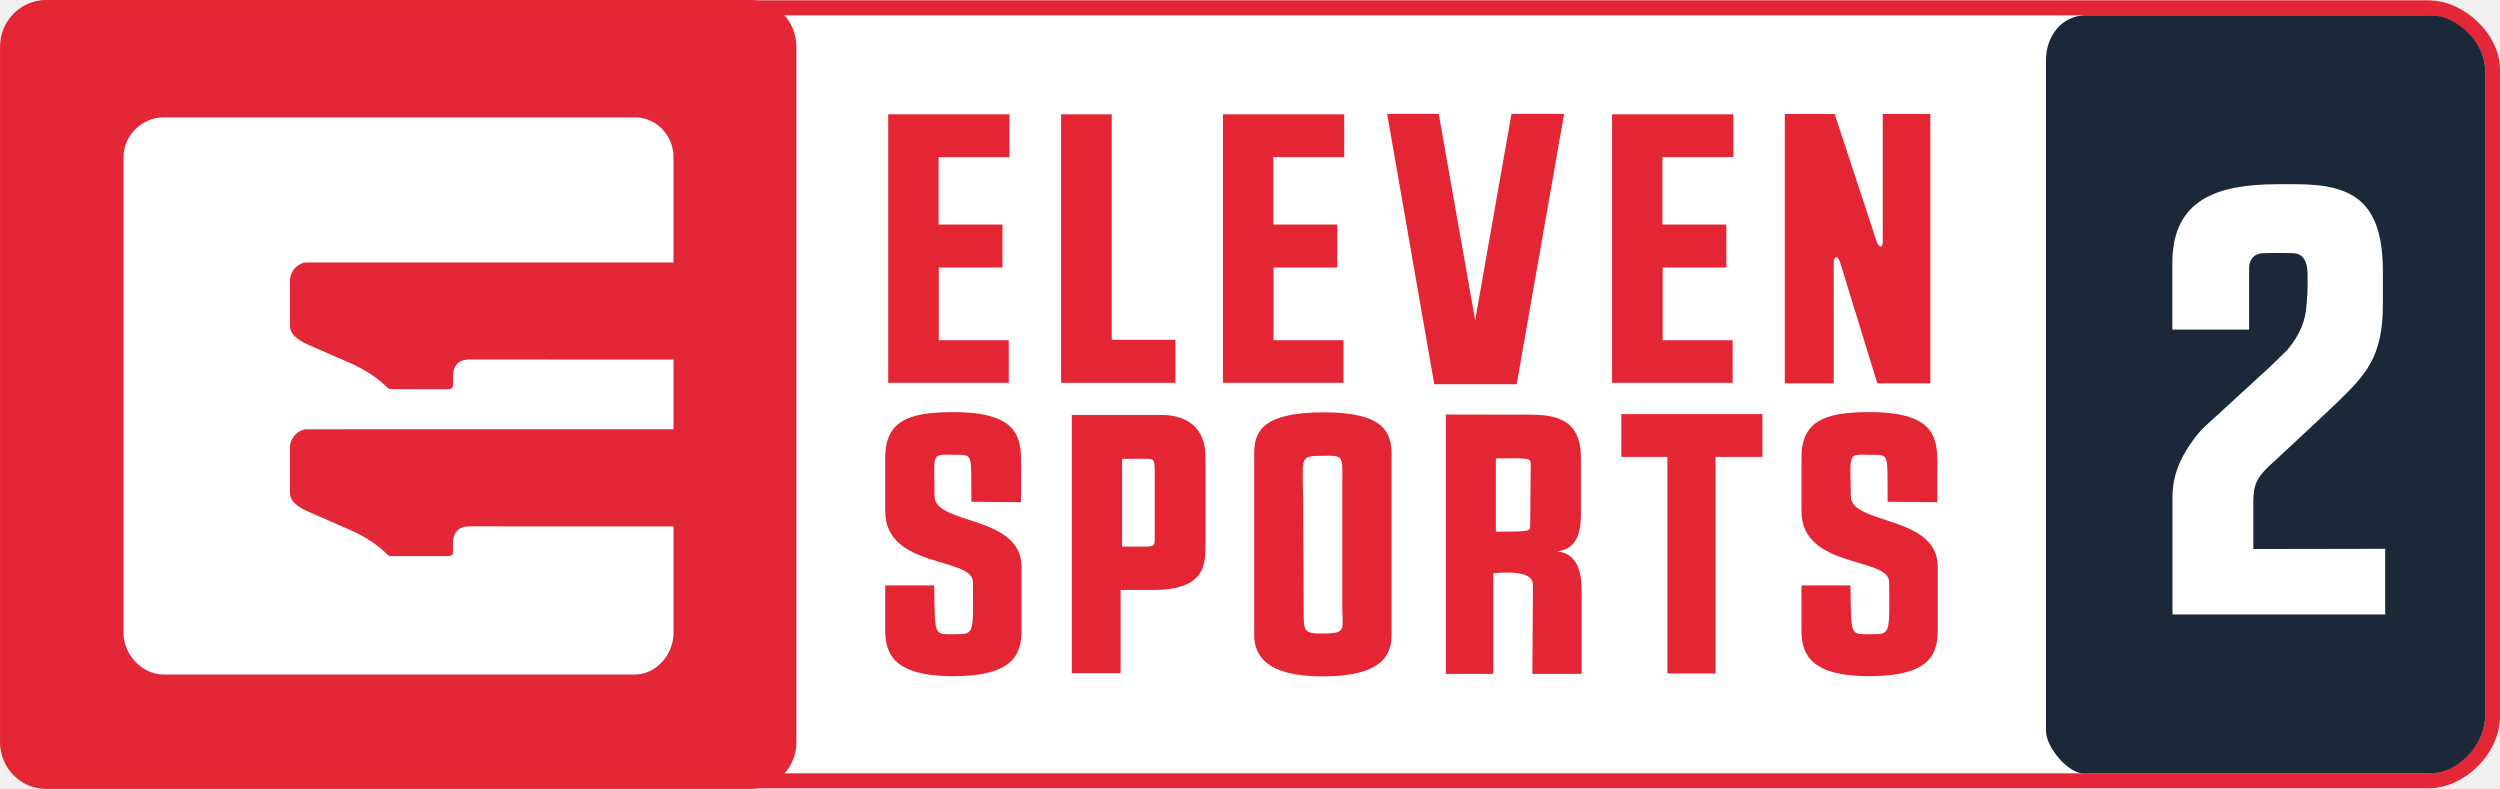
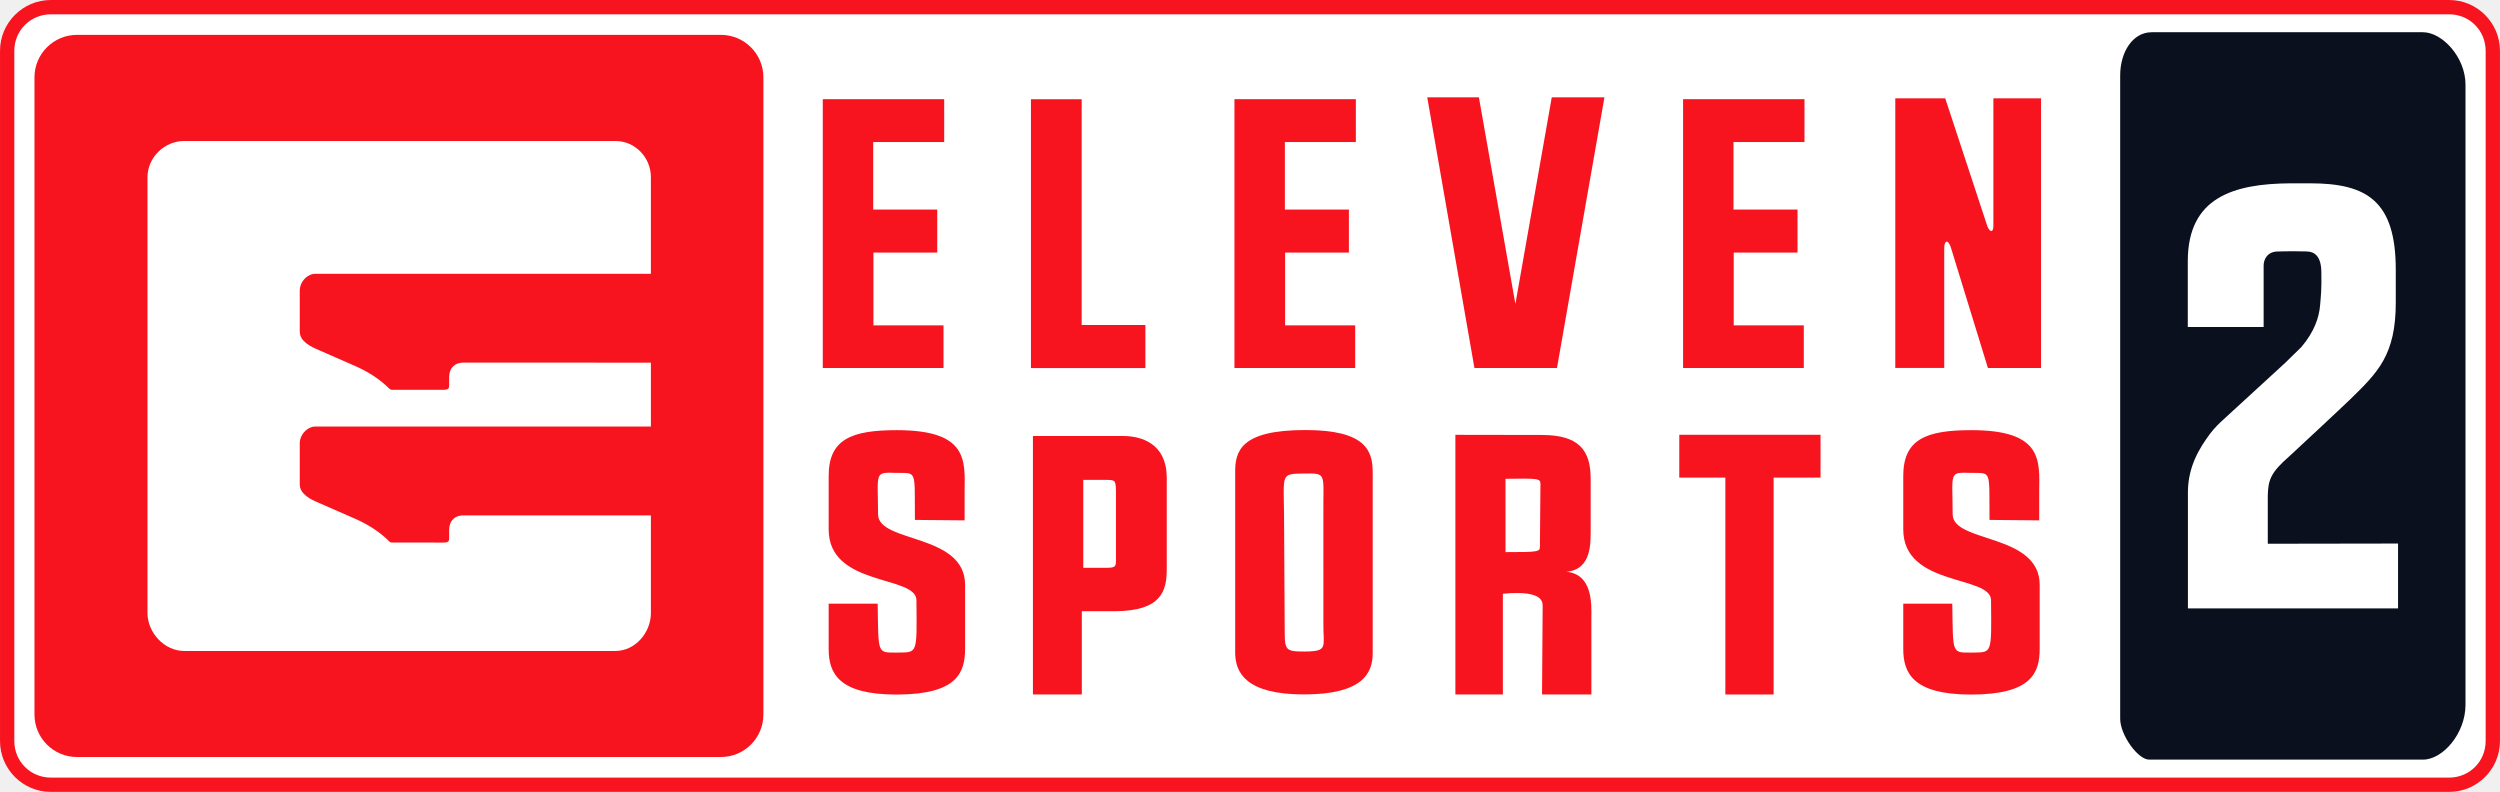
- <svg xmlns="http://www.w3.org/2000/svg" id="svg38" width="755.9" height="238.54" version="1.1" viewBox="0 0 200 63.115">
-   <g id="g36" transform="translate(286.78 -15.472)">
-     <path id="path2" d="m-283.1 16.697h190.66c2.031 0 4.468 2.093 4.468 4.364v51.708c0 2.371-2.363 4.568-4.47 4.568h-190.87c-1.171 0-2.238-1.234-2.238-2.589v-55.266c0-1.554 0.955-2.784 2.454-2.784z" fill="#fff" opacity=".99" stroke="#e42534" stroke-width="2.392" style="paint-order:stroke markers fill" />
-     <path id="path4" d="m-119.91 16.697h27.612c1.966 0 4.326 2.093 4.326 4.364v51.708c0 2.371-2.288 4.568-4.328 4.568h-27.858c-1.134 0-2.944-2.05-2.944-3.406v-53.633c0-1.987 1.308-3.601 3.192-3.601z" fill="#1a2838" style="paint-order:stroke markers fill" />
-     <path id="path6" d="m-212.13 24.617h-3.594v21.48h9.646v-3.406h-5.599v-5.817h5.097v-3.437h-5.115v-5.395h5.672v-3.425z" fill="#e42534" />
-     <path id="path8" d="m-197.84 42.657v-18.039h-4.054v21.48h9.145v-3.441z" fill="#e42534" />
-     <path id="path10" d="m-172.04 46.207h6.597l3.792-21.626h-4.21l-2.906 16.512-2.915-16.512h-4.127z" fill="#e42534" />
-     <path id="path12" d="m-136.16 24.591v10.146c0.015 0.584-0.253 0.606-0.475 0.096l-3.372-10.242h-3.989v21.546h3.912v-9.543c-7e-3 -0.69 0.319-0.762 0.542-0.044l2.948 9.587h4.244v-21.546z" fill="#e42534" />
-     <path id="path14" d="m-205.06 60.821c0.013-4.159-6.948-3.342-6.954-5.652-0.013-3.43-0.329-3.358 1.473-3.315 1.657 0.032 1.438-0.301 1.471 3.758l3.97 0.036v-2.321c0.033-2.481 0.271-4.885-5.411-4.886-3.677-8.5e-4 -5.458 0.749-5.451 3.688v4.24c-1e-5 4.63 7.037 3.627 7.014 5.68 0.041 4.336 0.1 4.137-1.513 4.164-1.656 8.49e-4 -1.513 0.158-1.583-3.907h-3.918v3.602c-7e-3 1.992 0.842 3.669 5.451 3.659 4.848-0.01 5.452-1.769 5.451-3.688v-5.058z" fill="#e42534" />
-     <path id="path16" d="m-193.83 48.668c-2.197 0-7.158-1.86e-4 -7.207-1.86e-4v20.653h3.907v-6.652h2.672c3.721-0.025 4.114-1.652 4.114-3.37v-7.347c-0.031-2.7-2.042-3.282-3.487-3.284zm-0.572 9.813c8e-3 0.635-8e-3 0.719-0.811 0.719h-1.801v-7.026l1.746 1.15e-4c0.826 8.5e-4 0.852 0.007 0.865 0.96z" fill="#e42534" />
-     <path id="path18" d="m-180.85 48.46c-5.18-0.003-5.604 1.711-5.593 3.379v14.493c0.04 1.502 0.849 3.253 5.494 3.253 4.745 0 5.49-1.743 5.494-3.282v-14.465c0-1.765-0.593-3.376-5.394-3.379zm1.454 15.346c-0.03 1.989 0.454 2.339-1.504 2.35-1.745 0.008-1.562-0.17-1.589-2.35l-0.05-8.65c-0.028-3.211-0.278-3.197 1.617-3.222 1.851-0.025 1.498-0.02 1.526 3.251z" fill="#e42534" />
-     <path id="path20" d="m-160.25 63.294c0.02-1.228 0.075-3.521-1.99-3.716 2.065-0.195 1.934-2.362 1.934-3.618v-3.798c8e-3 -2.337-0.982-3.51-3.887-3.514l-6.923-0.011v20.743h3.794v-8.046c3.535-0.331 3.151 0.848 3.179 1.138 0 0.139-0.049 6.797-0.049 6.908h3.942v-2.595zm-6.861-11.146c2.607-0.034 2.795-0.037 2.791 0.419l-0.042 4.943c-7e-3 0.471 3e-3 0.498-2.749 0.497z" fill="#e42534" />
-     <path id="path22" d="m-157.07 48.601v3.423h3.682v17.329h3.855v-17.329h3.75v-3.423z" fill="#e42534" />
-     <path id="path24" d="m-185.35 24.617h-3.594v21.48h9.646v-3.406h-5.599v-5.817h5.097v-3.437h-5.115v-5.395h5.672v-3.425z" fill="#e42534" />
-     <path id="path26" d="m-154.22 24.617h-3.594v21.48h9.646v-3.406h-5.599v-5.817h5.097v-3.437h-5.115v-5.395h5.672v-3.425z" fill="#e42534" />
-     <path id="path28" d="m-131.76 60.821c0.013-4.159-6.948-3.342-6.954-5.652-0.013-3.43-0.329-3.358 1.473-3.315 1.657 0.032 1.438-0.301 1.471 3.758l3.97 0.036v-2.321c0.033-2.481 0.271-4.885-5.411-4.886-3.677-8.49e-4 -5.458 0.749-5.451 3.688v4.24c0 4.63 7.037 3.627 7.014 5.68 0.041 4.336 0.1 4.137-1.513 4.164-1.656 8.49e-4 -1.513 0.158-1.583-3.907h-3.918v3.602c-7e-3 1.992 0.842 3.669 5.451 3.659 4.848-0.01 5.452-1.769 5.451-3.688v-5.058z" fill="#e42534" />
-     <path id="path30" d="m-283.05 15.472h56.254c2.064 0 3.726 1.66 3.726 3.722v55.67c0 2.062-1.662 3.722-3.726 3.722h-56.254c-2.064 0-3.726-1.66-3.726-3.722v-55.67c0-2.062 1.662-3.722 3.726-3.722z" fill="#e42534" opacity=".99" style="paint-order:stroke markers fill" />
-     <path id="path32" d="m-262.42 36.483c0.073-0.014 0.139-0.015 0.214-0.015l29.304-6.13e-4v-8.438c0-1.724-1.377-3.168-3.101-3.168h-37.688c-1.724 0-3.206 1.443-3.206 3.168v38.085c0 1.724 1.482 3.319 3.206 3.319h37.688c1.724 0 3.101-1.595 3.101-3.319v-8.529l-16.336-0.004c-0.35-4.08e-4 -0.655 0.063-0.918 0.305-0.28 0.258-0.37 0.59-0.379 0.954-7e-3 0.263 5e-3 0.527-2e-3 0.79-6e-3 0.21-0.077 0.282-0.285 0.317-0.055 9e-3 -0.112 0.011-0.168 0.011-1.521 6.13e-4 -3.043 8.49e-4 -4.564-0.002-0.058-2.04e-4 -0.133-0.023-0.173-0.062-0.879-0.884-1.915-1.53-3.05-2.029-1.141-0.501-2.285-0.994-3.425-1.498-0.384-0.17-0.748-0.378-1.046-0.683-0.227-0.232-0.343-0.499-0.343-0.834 0-1.193-2e-3 -2.383 1.9e-4 -3.575 7.7e-4 -0.672 0.525-1.318 1.172-1.444 0.073-0.014 0.139-0.015 0.214-0.015l29.304-6.13e-4v-5.581l-16.336-0.004c-0.35-4.09e-4 -0.655 0.063-0.918 0.305-0.28 0.258-0.37 0.59-0.379 0.954-7e-3 0.263 5e-3 0.527-2e-3 0.79-6e-3 0.21-0.077 0.282-0.285 0.316-0.055 9e-3 -0.112 0.011-0.168 0.011-1.521 6.13e-4 -3.043 8.49e-4 -4.564-0.002-0.058-2.04e-4 -0.133-0.023-0.173-0.062-0.879-0.884-1.915-1.53-3.05-2.029-1.141-0.501-2.285-0.994-3.425-1.498-0.384-0.17-0.748-0.378-1.046-0.683-0.227-0.232-0.343-0.499-0.343-0.834 0-1.193-2e-3 -2.383 2e-4 -3.575 7.7e-4 -0.672 0.525-1.318 1.172-1.444" fill="#fff" />
-     <path id="path34" d="m-112.98 55.169c0.021-2.075 0.961-3.554 1.782-4.67 0.364-0.494 0.881-0.969 0.881-0.969l5.208-4.779c0.253-0.236 1.308-1.277 1.308-1.277 1.078-1.274 1.445-2.421 1.527-3.408 0.06-0.725 0.13-1.338 0.1-2.687-0.017-1.248-0.533-1.64-1.188-1.654-1.385-0.034-2.315 0.003-2.315 0.003-0.895-4.08e-4 -1.172 0.666-1.172 1.139l-1.7e-4 4.975h-6.142l1.6e-4 -5.362c0.017-5.097 3.646-6.247 8.357-6.271h1.554c4.626 0 6.931 1.453 6.932 7.003l2.08e-4 2.644c4.09e-4 4.235-1.433 5.645-3.68 7.835-0.748 0.729-4.335 4.06-4.946 4.627-1.504 1.31-1.712 1.901-1.74 3.215l-2.1e-4 3.861 10.549-0.017-6.9e-5 5.252h-17.015z" fill="#fff" fill-rule="evenodd" stroke-width=".916" />
+ <svg xmlns="http://www.w3.org/2000/svg" width="143.03mm" height="45.306mm" version="1.1" viewBox="0 0 143.03 45.306">
+   <g transform="translate(-46.143 -199.41)">
+     <path d="m49.052 199.82h137.21c1.385 0 2.499 1.115 2.499 2.499v39.489c0 1.385-1.115 2.499-2.499 2.499h-137.21c-1.385 0-2.499-1.115-2.499-2.499v-39.489c0-1.385 1.115-2.499 2.499-2.499z" fill="#fff" />
+     <path d="m49.052 199.41c-1.604 0-2.908 1.305-2.908 2.909v39.489c0 1.604 1.304 2.908 2.908 2.908h137.21c1.604 0 2.909-1.304 2.909-2.908v-39.489c0-1.604-1.305-2.909-2.909-2.909zm0 0.819h137.21c1.165 0 2.09 0.925 2.09 2.09v39.489c0 1.165-0.925 2.09-2.09 2.09h-137.21c-1.165 0-2.09-0.925-2.09-2.09v-39.489c0-1.165 0.925-2.09 2.09-2.09z" color="#000000" color-rendering="auto" dominant-baseline="auto" fill="#f8141f" image-rendering="auto" shape-rendering="auto" solid-color="#000000" style="font-feature-settings:normal;font-variant-alternates:normal;font-variant-caps:normal;font-variant-ligatures:normal;font-variant-numeric:normal;font-variant-position:normal;isolation:auto;mix-blend-mode:normal;shape-padding:0;text-decoration-color:#000000;text-decoration-line:none;text-decoration-style:solid;text-indent:0;text-orientation:mixed;text-transform:none;white-space:normal" />
+     <g transform="translate(22.378 67.344)">
+       <path d="m146.86 133.91h15.528c1.106 0 2.433 1.436 2.433 2.995v35.486c0 1.627-1.286 3.135-2.434 3.135h-15.666c-0.638 0-1.656-1.407-1.656-2.337v-36.807c0-1.363 0.735-2.471 1.795-2.471z" fill="#0b101f" stroke-width=".621" style="paint-order:stroke markers fill" />
+       <path d="m73.411 137.74h-2.573v15.38h6.907v-2.439h-4.009v-4.165h3.65v-2.461h-3.663v-3.863h4.061v-2.452z" fill="#f8141f" stroke-width=".716" />
+       <path d="m85.65 150.66v-12.916h-2.903v15.38h6.548v-2.464z" fill="#f8141f" stroke-width=".716" />
+       <path d="m108.12 153.12h4.723l2.715-15.485h-3.014l-2.081 11.823-2.087-11.823h-2.955z" fill="#f8141f" stroke-width=".716" />
+       <path d="m137.81 137.69v7.265c0.011 0.418-0.181 0.434-0.34 0.069l-2.415-7.334h-2.857v15.428h2.801v-6.833c-5e-3 -0.494 0.228-0.545 0.388-0.031l2.111 6.865h3.038v-15.428z" fill="#f8141f" stroke-width=".716" />
+       <path d="m78.98 165.54c0.009-2.978-4.975-2.393-4.979-4.047-0.009-2.456-0.236-2.405 1.055-2.373 1.186 0.023 1.03-0.215 1.053 2.691l2.843 0.026v-1.662c0.023-1.776 0.194-3.498-3.875-3.499-2.633-5.3e-4 -3.908 0.536-3.903 2.64v3.036c-6e-6 3.315 5.039 2.597 5.022 4.067 0.029 3.105 0.071 2.962-1.084 2.982-1.186 5.3e-4 -1.084 0.113-1.133-2.797h-2.805v2.579c-5e-3 1.427 0.603 2.627 3.903 2.62 3.471-7e-3 3.904-1.267 3.903-2.64v-3.622z" fill="#f8141f" stroke-width=".716" />
+       <path d="m88.021 157.01c-1.573 0-5.125-1.3e-4 -5.16-1.3e-4v14.788h2.797v-4.763h1.913c2.665-0.018 2.946-1.183 2.946-2.413v-5.261c-0.022-1.933-1.462-2.35-2.497-2.351zm-0.41 7.026c0.006 0.455-0.006 0.515-0.58 0.515h-1.29v-5.03l1.25 8e-5c0.591 5.2e-4 0.61 5e-3 0.62 0.688z" fill="#f8141f" stroke-width=".716" />
+       <path d="m98.437 156.67c-3.709-2e-3 -4.013 1.225-4.005 2.42v10.377c0.029 1.076 0.608 2.329 3.934 2.329 3.397 0 3.931-1.248 3.934-2.35v-10.357c0-1.264-0.425-2.418-3.862-2.42zm1.041 10.988c-0.021 1.424 0.325 1.675-1.077 1.683-1.249 6e-3 -1.118-0.122-1.138-1.683l-0.036-6.194c-0.02-2.299-0.199-2.289 1.158-2.307 1.325-0.018 1.073-0.014 1.092 2.328z" fill="#f8141f" stroke-width=".716" />
+       <path d="m114.81 167.44c0.015-0.879 0.054-2.521-1.425-2.661 1.479-0.14 1.385-1.691 1.385-2.591v-2.72c6e-3 -1.674-0.703-2.513-2.783-2.517l-4.957-8e-3v14.853h2.717v-5.761c2.531-0.237 2.256 0.607 2.276 0.815 0 0.1-0.035 4.867-0.035 4.947h2.823v-1.858zm-4.912-7.981c1.867-0.025 2.001-0.026 1.999 0.3l-0.03 3.539c-5e-3 0.337 2e-3 0.356-1.968 0.356z" fill="#f8141f" stroke-width=".716" />
+       <path d="m119.84 156.94v2.451h2.636v12.408h2.761v-12.408h2.685v-2.451z" fill="#f8141f" stroke-width=".716" />
+       <path d="m96.963 137.74h-2.573v15.38h6.907v-2.439h-4.009v-4.165h3.65v-2.461h-3.663v-3.863h4.061v-2.452z" fill="#f8141f" stroke-width=".716" />
+       <path d="m122.63 137.74h-2.573v15.38h6.907v-2.439h-4.009v-4.165h3.65v-2.461h-3.663v-3.863h4.061v-2.452z" fill="#f8141f" stroke-width=".716" />
+       <path d="m140.46 165.54c9e-3 -2.978-4.975-2.393-4.979-4.047-9e-3 -2.456-0.236-2.405 1.055-2.373 1.186 0.023 1.03-0.215 1.053 2.691l2.843 0.026v-1.662c0.023-1.776 0.194-3.498-3.875-3.499-2.633-5.3e-4 -3.908 0.536-3.903 2.64v3.036c0 3.315 5.039 2.597 5.022 4.067 0.029 3.105 0.071 2.962-1.084 2.982-1.186 5.3e-4 -1.084 0.113-1.133-2.797h-2.805v2.579c-5e-3 1.427 0.603 2.627 3.903 2.62 3.471-7e-3 3.904-1.267 3.903-2.64v-3.622z" fill="#f8141f" stroke-width=".716" />
+       <path d="m28.176 134.06h36.826c1.351 0 2.439 1.087 2.439 2.437v36.443c0 1.35-1.088 2.437-2.439 2.437h-36.826c-1.351 0-2.439-1.087-2.439-2.437v-36.443c0-1.35 1.088-2.437 2.439-2.437z" fill="#f8141f" stroke-width=".655" style="paint-order:stroke markers fill" />
+       <path d="m41.681 147.74c0.048-9e-3 0.091-0.01 0.14-0.01l19.183-5.3e-4v-5.524c0-1.129-0.901-2.074-2.03-2.074h-24.672c-1.129 0-2.099 0.945-2.099 2.074v24.932c0 1.129 0.97 2.172 2.099 2.172h24.672c1.129 0 2.03-1.044 2.03-2.172v-5.583l-10.694-3e-3c-0.229-2.4e-4 -0.429 0.041-0.601 0.2-0.183 0.169-0.242 0.386-0.248 0.624-0.005 0.172 0.003 0.345-0.001 0.517-0.004 0.138-0.05 0.185-0.187 0.207-0.036 6e-3 -0.073 8e-3 -0.11 8e-3 -0.996 5.3e-4 -1.992 5.3e-4 -2.988-1e-3 -0.038-1.3e-4 -0.087-0.015-0.113-0.041-0.575-0.579-1.254-1.002-1.996-1.328-0.747-0.328-1.496-0.651-2.242-0.981-0.251-0.111-0.49-0.247-0.685-0.447-0.149-0.152-0.225-0.327-0.225-0.546 0-0.781-0.001-1.56 1.3e-4 -2.34 5.29e-4 -0.44 0.344-0.863 0.767-0.946 0.048-9e-3 0.091-0.01 0.14-0.01l19.183-5.3e-4v-3.653l-10.694-3e-3c-0.229-2.4e-4 -0.429 0.042-0.601 0.2-0.183 0.169-0.242 0.386-0.248 0.624-0.005 0.172 0.003 0.345-0.001 0.517-0.004 0.138-0.05 0.185-0.187 0.207-0.036 6e-3 -0.073 8e-3 -0.11 8e-3 -0.996 5.3e-4 -1.992 5.3e-4 -2.988-1e-3 -0.038-1.4e-4 -0.087-0.015-0.113-0.041-0.575-0.579-1.254-1.002-1.996-1.328-0.747-0.328-1.496-0.651-2.242-0.981-0.251-0.111-0.49-0.247-0.685-0.447-0.149-0.152-0.225-0.327-0.225-0.546 0-0.781-0.001-1.56 1.24e-4 -2.34 5.29e-4 -0.44 0.344-0.863 0.767-0.945" fill="#fff" stroke-width=".655" />
+       <path d="m148.94 160.19c0.015-1.466 0.679-2.511 1.259-3.299 0.257-0.349 0.622-0.685 0.622-0.685l3.68-3.377c0.178-0.167 0.924-0.902 0.924-0.902 0.762-0.9 1.021-1.711 1.079-2.408 0.043-0.513 0.092-0.946 0.07-1.898-0.012-0.882-0.376-1.159-0.839-1.169-0.978-0.024-1.635 2e-3 -1.635 2e-3 -0.632-2.8e-4 -0.828 0.471-0.828 0.804l-1.3e-4 3.515h-4.339l1.1e-4 -3.789c0.012-3.601 2.576-4.414 5.904-4.43h1.098c3.268 0 4.897 1.027 4.897 4.948l1.4e-4 1.868c2.8e-4 2.992-1.012 3.989-2.6 5.536-0.528 0.515-3.063 2.869-3.494 3.269-1.062 0.926-1.21 1.343-1.229 2.272l-1.5e-4 2.728 7.453-0.012-5e-5 3.71h-12.022z" fill="#fff" fill-rule="evenodd" stroke-width=".647" />
+     </g>
  </g>
</svg>
